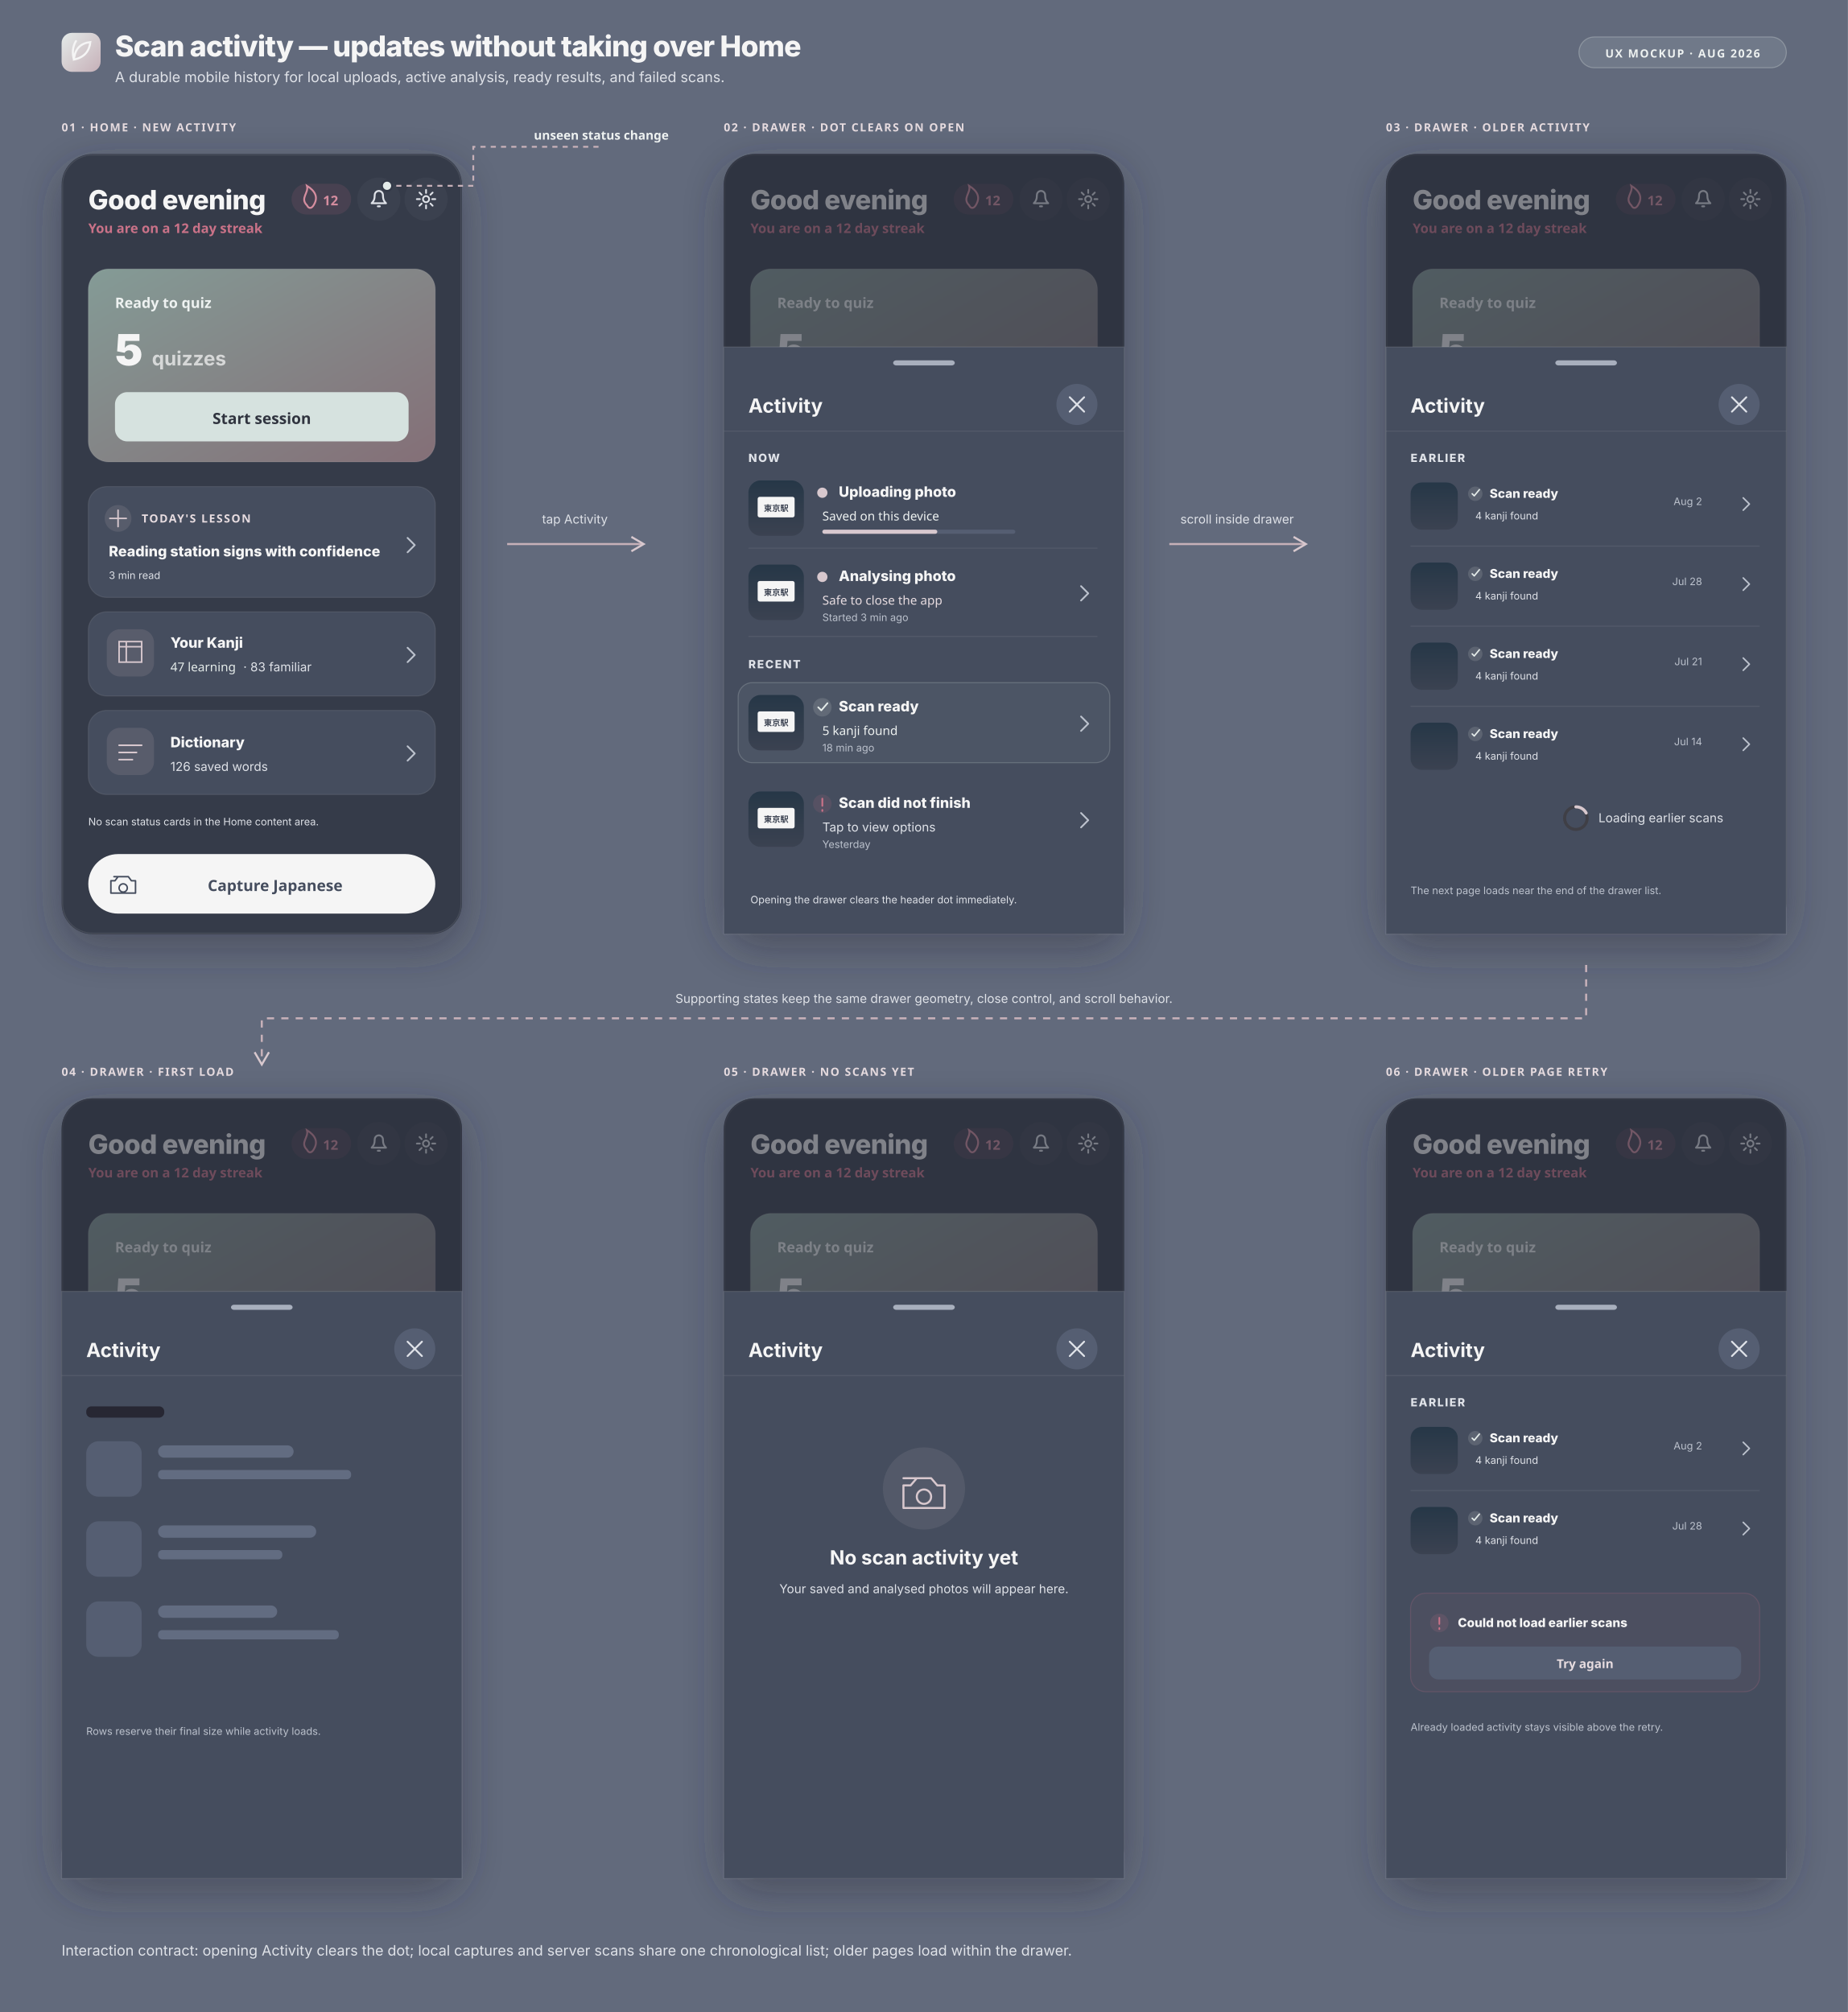
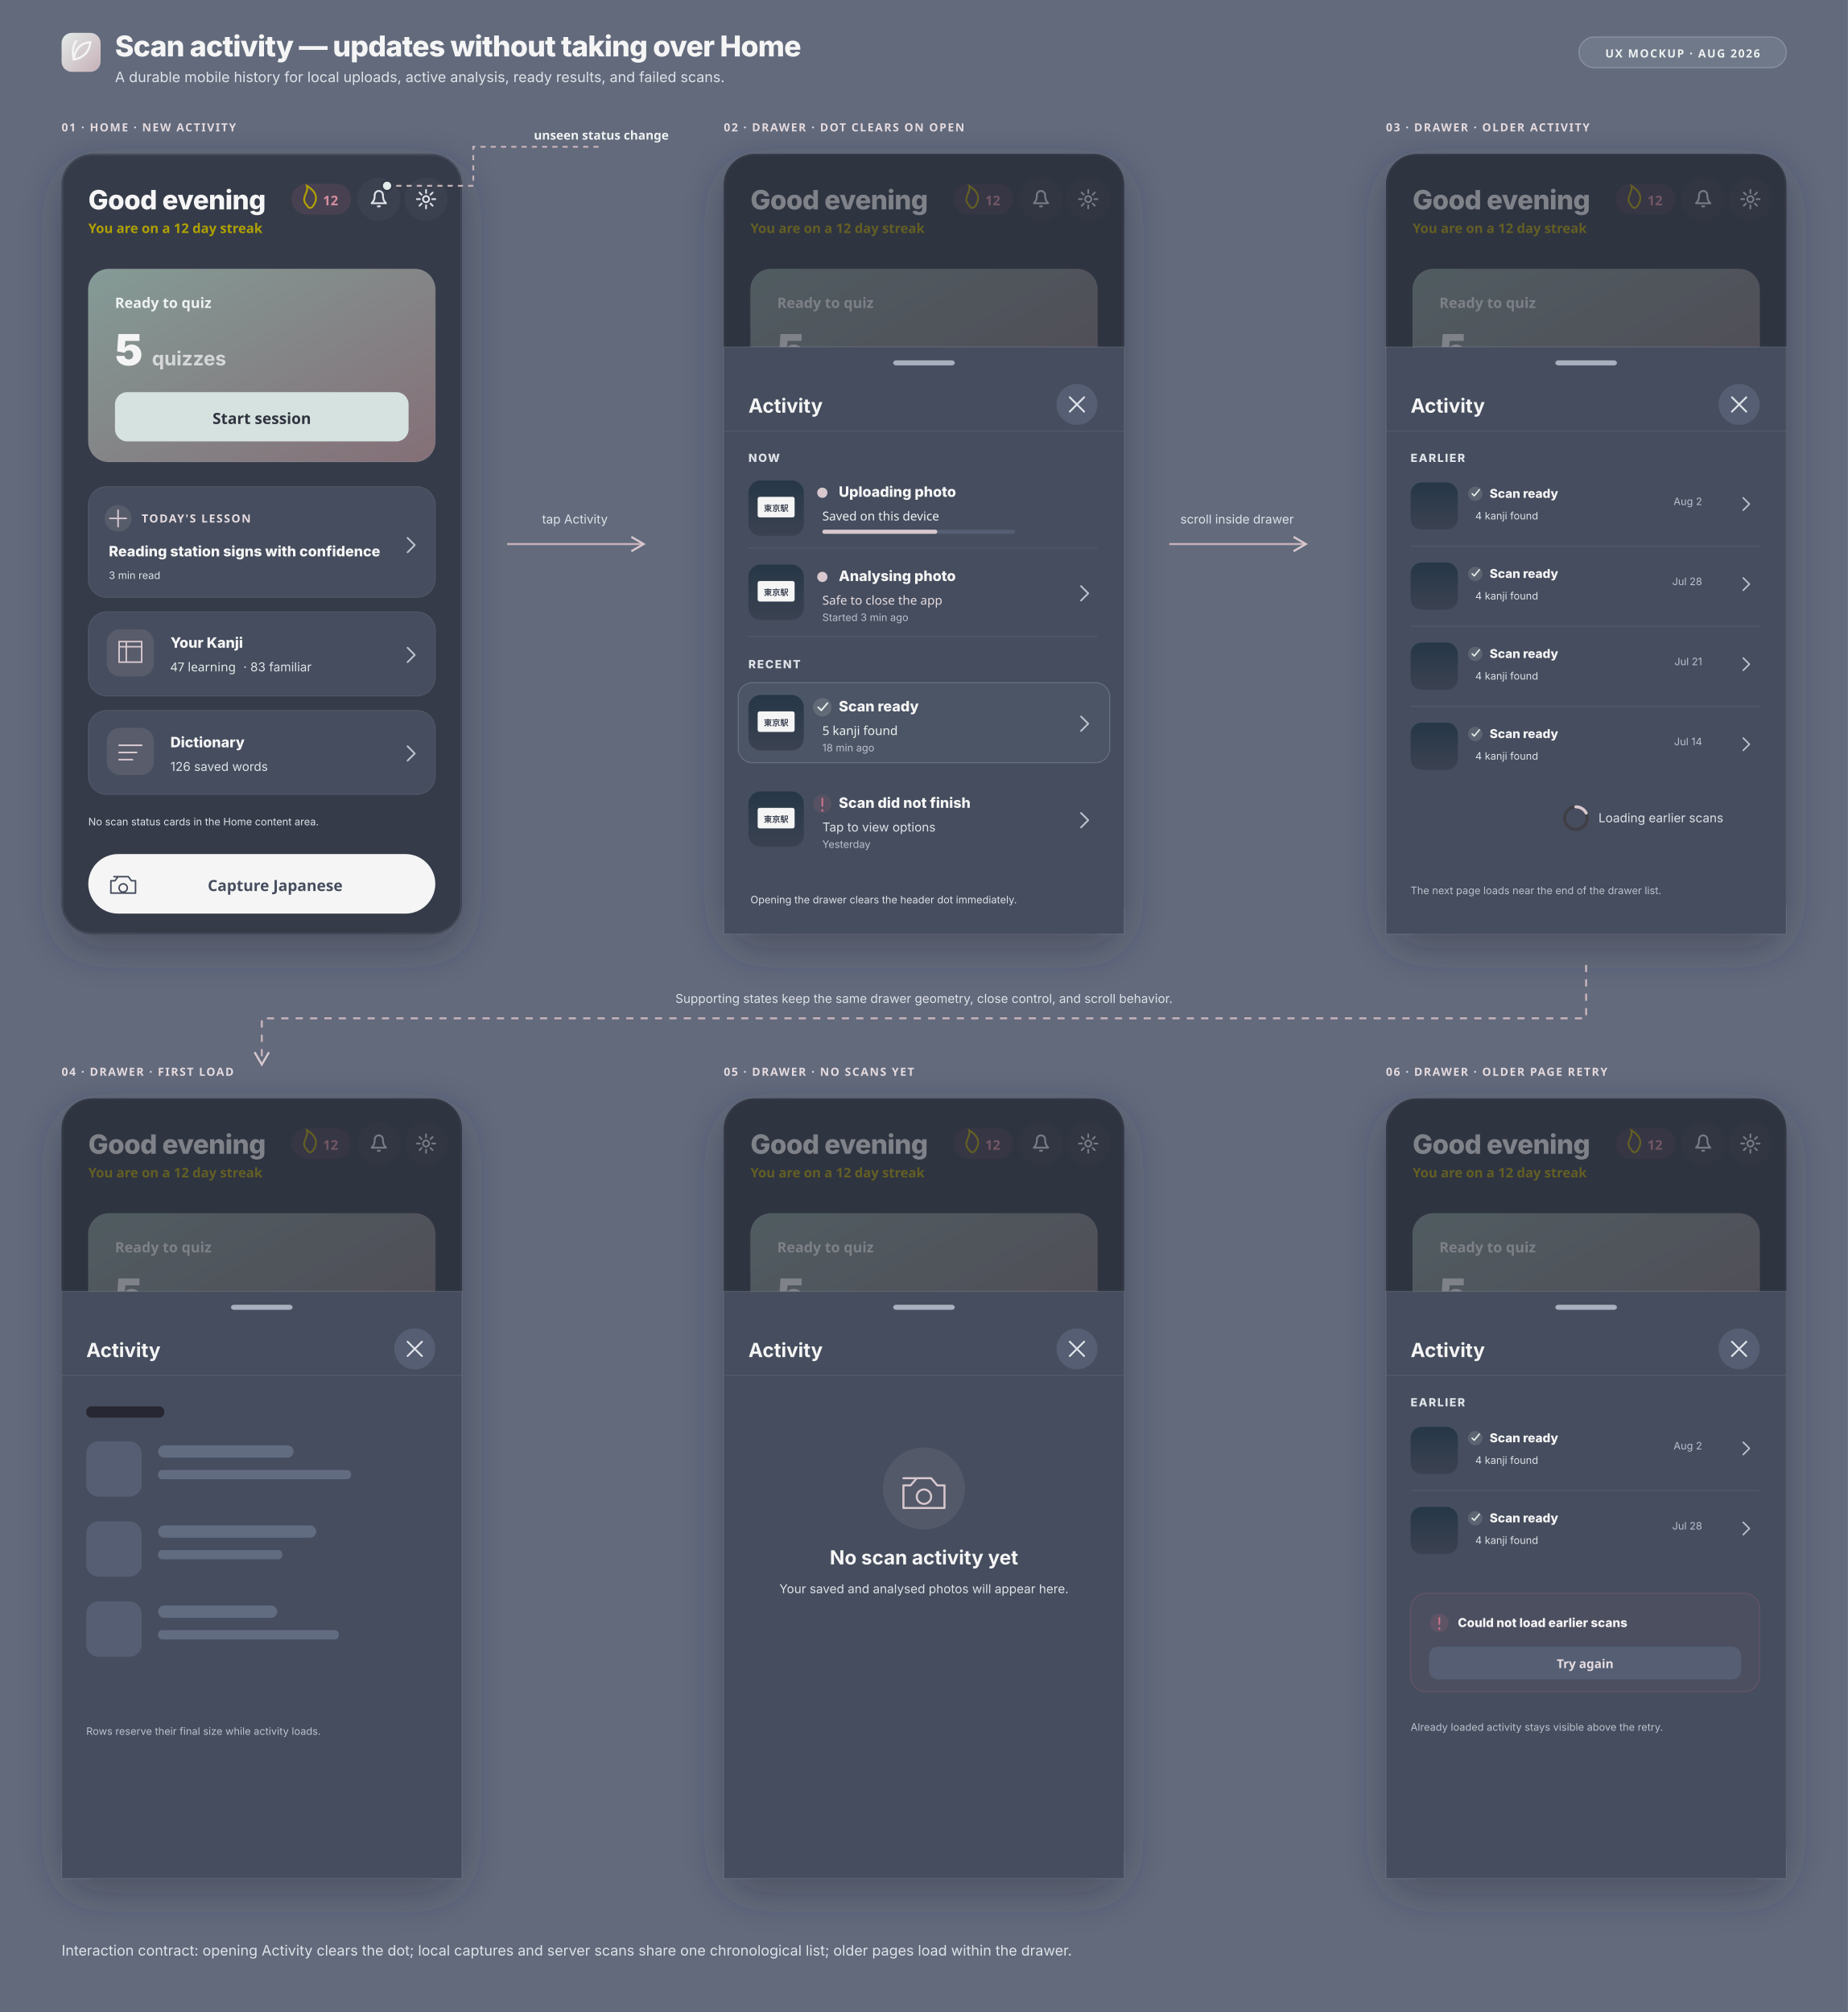
<svg xmlns="http://www.w3.org/2000/svg" width="1800" height="1960" viewBox="0 0 1800 1960" role="img" aria-labelledby="title desc">
  <defs>
    <linearGradient id="slot-gradient" x1="0" y1="0" x2="1" y2="1">
      <stop offset="0" stop-color="#849B96" />
      <stop offset="1" stop-color="#846F77" />
    </linearGradient>
    <linearGradient id="brand-gradient" x1="0" y1="0" x2="1" y2="1">
      <stop offset="0" stop-color="#E4EBE9" />
      <stop offset="1" stop-color="#C6B0B8" />
    </linearGradient>
    <linearGradient id="photo-gradient" x1="0" y1="0" x2="0" y2="1">
      <stop offset="0" stop-color="#263747" />
      <stop offset="1" stop-color="#3B4251" />
    </linearGradient>
    <filter id="shadow" x="-20%" y="-20%" width="140%" height="150%">
      <feDropShadow dx="0" dy="14" stdDeviation="20" flood-color="#2B303C" flood-opacity="0.42" />
    </filter>
    <style>
      .canvas{fill:#626A7C}.app{fill:#343A48}.card{fill:#454D5E}.raised{fill:#555E72}.line{stroke:rgba(245,245,245,.08);stroke-width:1}
      .text{fill:#F5F5F5;font-family:"Noto Sans JP",system-ui,-apple-system,"Segoe UI",sans-serif}.muted{fill:#DFE2E8;font-family:"Noto Sans JP",system-ui,-apple-system,"Segoe UI",sans-serif}.quiet{fill:#BCC2CD;font-family:"Noto Sans JP",system-ui,-apple-system,"Segoe UI",sans-serif}
      .primary{fill:#E4EBE9;font-family:"Noto Sans JP",system-ui,sans-serif}.primaryPale{fill:#EEF2F1;font-family:"Noto Sans JP",system-ui,sans-serif}.secondary{fill:#D8C8CE;font-family:"Noto Sans JP",system-ui,sans-serif}.secondaryPale{fill:#E7DCE0;font-family:"Noto Sans JP",system-ui,sans-serif}.warning{fill:#CA7288;font-family:"Noto Sans JP",system-ui,sans-serif}
      .darkText{fill:#30343F;font-family:"Noto Sans JP",system-ui,sans-serif}.title{font-size:28px;font-weight:800;letter-spacing:-.6px}.h1{font-size:26px;font-weight:800;letter-spacing:-.4px}.h2{font-size:19px;font-weight:750}.body{font-size:14px}.small{font-size:12px}.tiny{font-size:10px}.label{font-size:11px;font-weight:800;letter-spacing:1.2px}.button{font-size:15px;font-weight:800}
    </style>
    <g id="phone-shell">
      <rect width="390" height="760" rx="30" class="app" filter="url(#shadow)" />
      <rect x="1" y="1" width="388" height="758" rx="29" fill="none" stroke="rgba(245,245,245,.09)" />
    </g>
    <g id="bell-icon">
      <path d="M13 20h14c-2-2-3-4-3-8a4 4 0 0 0-8 0c0 4-1 6-3 8Zm6 3h2" fill="none" stroke="#DFE2E8" stroke-width="1.8" stroke-linecap="round" stroke-linejoin="round" />
    </g>
    <g id="settings-icon">
      <circle cx="20" cy="16" r="3" fill="none" stroke="#DFE2E8" stroke-width="1.7" />
      <path d="M20 7v3m0 12v3m9-9h-3m-12 0h-3m15.4-6.4-2.1 2.1m-8.6 8.6-2.1 2.1m12.8 0-2.1-2.1m-8.6-8.6-2.1-2.1" fill="none" stroke="#DFE2E8" stroke-width="1.7" stroke-linecap="round" />
    </g>
    <g id="home-header-clean">
      <text x="26" y="54" class="text h1">Good evening</text>
-       <text x="26" y="77" fill="#CA7288" font-family="system-ui" font-size="13" font-weight="700">You are on a 12 day streak</text>
+       <text x="26" y="77" fill="#B0A103" font-family="system-ui" font-size="13" font-weight="700">You are on a 12 day streak</text>
      <rect x="224" y="29" width="58" height="30" rx="15" fill="rgba(202,114,136,.13)" />
-       <path d="M239 50c-7-7 2-12 0-19 8 5 11 11 7 18-2 4-5 5-7 1Z" fill="none" stroke="#D58D9F" stroke-width="1.8" />
+       <path d="M239 50c-7-7 2-12 0-19 8 5 11 11 7 18-2 4-5 5-7 1Z" fill="none" stroke="#B0A103" stroke-width="1.8" />
      <text x="262" y="50" text-anchor="middle" fill="#D58D9F" font-family="system-ui" font-size="13" font-weight="800">12</text>
      <circle cx="309" cy="44" r="21" fill="rgba(245,245,245,.035)" />
      <use href="#bell-icon" x="289" y="28" />
      <circle cx="355" cy="44" r="21" fill="rgba(245,245,245,.035)" />
      <use href="#settings-icon" x="335" y="28" />
    </g>
    <g id="quiz-card">
      <rect x="26" y="112" width="338" height="188" rx="20" fill="url(#slot-gradient)" stroke="rgba(245,245,245,.10)" />
      <text x="52" y="150" class="primaryPale body" font-weight="750">Ready to quiz</text>
      <text x="52" y="206" class="text" font-family="system-ui" font-size="42" font-weight="850">5</text>
      <text x="88" y="206" class="text h2" opacity=".72">quizzes</text>
      <rect x="52" y="232" width="286" height="48" rx="12" fill="#D6E2DF" />
      <text x="195" y="263" text-anchor="middle" class="darkText button">Start session</text>
    </g>
    <g id="home-content">
      <use href="#quiz-card" />
      <rect x="26" y="324" width="338" height="108" rx="18" class="card" stroke="rgba(245,245,245,.09)" />
      <circle cx="55" cy="355" r="13" fill="rgba(216,200,206,.12)" />
      <path d="M55 347v16m-8-8h16" stroke="#D8C8CE" stroke-width="1.5" stroke-linecap="round" />
      <text x="78" y="359" class="secondaryPale label">TODAY'S LESSON</text>
      <text x="46" y="392" class="text body" font-weight="800">Reading station signs with confidence</text>
      <text x="46" y="414" class="muted tiny">3 min read</text>
      <path d="m337 374 7 7-7 7" fill="none" stroke="#BCC2CD" stroke-width="1.7" stroke-linecap="round" stroke-linejoin="round" />
      <rect x="26" y="446" width="338" height="82" rx="18" class="card" stroke="rgba(245,245,245,.09)" />
      <rect x="44" y="463" width="46" height="46" rx="13" fill="rgba(198,176,184,.15)" />
      <path d="M56 475h22v20H56Zm0 5h22M63 475v20" fill="none" stroke="#D8C8CE" stroke-width="1.5" />
      <text x="106" y="481" class="text body" font-weight="800">Your Kanji</text>
      <text x="106" y="504" class="primary small">47 learning</text>
      <text x="177" y="504" class="muted small">· 83 familiar</text>
      <path d="m337 481 7 7-7 7" fill="none" stroke="#BCC2CD" stroke-width="1.7" stroke-linecap="round" stroke-linejoin="round" />
      <rect x="26" y="542" width="338" height="82" rx="18" class="card" stroke="rgba(245,245,245,.09)" />
      <rect x="44" y="559" width="46" height="46" rx="13" fill="rgba(198,176,184,.15)" />
      <path d="M56 576h22M56 583h17M56 590h13" fill="none" stroke="#D8C8CE" stroke-width="1.6" stroke-linecap="round" />
      <text x="106" y="578" class="text body" font-weight="800">Dictionary</text>
      <text x="106" y="601" class="muted small">126 saved words</text>
      <path d="m337 577 7 7-7 7" fill="none" stroke="#BCC2CD" stroke-width="1.7" stroke-linecap="round" stroke-linejoin="round" />
    </g>
    <g id="capture-button">
      <rect x="26" y="682" width="338" height="58" rx="29" fill="#F5F5F5" />
      <rect x="42" y="695" width="32" height="32" rx="16" fill="#F5F5F5" />
      <path d="M51 704h14l3 4h4v12H48v-12h4l3-4Zm9 7a4 4 0 1 0 0 8 4 4 0 0 0 0-8Z" fill="none" stroke="#454D5E" stroke-width="1.5" stroke-linejoin="round" />
      <text x="208" y="718" text-anchor="middle" fill="#454D5E" font-family="system-ui" font-size="15" font-weight="800">Capture Japanese</text>
    </g>
    <g id="drawer-shell">
      <rect x="0" y="0" width="390" height="760" rx="30" fill="rgba(43,48,60,.58)" />
      <rect x="0" y="188" width="390" height="572" rx="28 28 30 30" class="card" stroke="rgba(245,245,245,.12)" />
      <rect x="165" y="201" width="60" height="5" rx="3" fill="#A8AFBD" />
      <text x="24" y="252" class="text h2">Activity</text>
      <circle cx="344" cy="244" r="20" class="raised" />
      <path d="m337 237 14 14m0-14-14 14" stroke="#DFE2E8" stroke-width="1.8" stroke-linecap="round" />
      <line x1="0" y1="270" x2="390" y2="270" class="line" />
    </g>
    <g id="photo-thumb">
      <rect width="54" height="54" rx="12" fill="url(#photo-gradient)" />
      <rect x="9" y="16" width="36" height="20" rx="2" fill="#F5F5F5" />
      <text x="27" y="30" text-anchor="middle" fill="#3B4251" font-family="Noto Sans JP,system-ui" font-size="8" font-weight="800">東京駅</text>
    </g>
    <g id="activity-row-ready">
      <use href="#photo-thumb" />
      <circle cx="72" cy="12" r="9" fill="rgba(228,235,233,.14)" />
      <path d="m68 12 3 3 6-7" fill="none" stroke="#E4EBE9" stroke-width="1.6" stroke-linecap="round" stroke-linejoin="round" />
      <text x="88" y="16" class="text body" font-weight="800">Scan ready</text>
      <text x="72" y="39" class="primaryPale small">5 kanji found</text>
      <text x="72" y="55" class="quiet tiny">18 min ago</text>
      <path d="m324 21 7 7-7 7" fill="none" stroke="#BCC2CD" stroke-width="1.7" stroke-linecap="round" stroke-linejoin="round" />
    </g>
    <g id="activity-row-analysing">
      <use href="#photo-thumb" />
      <circle cx="72" cy="12" r="5" fill="#D8C8CE" />
      <text x="88" y="16" class="text body" font-weight="800">Analysing photo</text>
      <text x="72" y="39" class="secondaryPale small">Safe to close the app</text>
      <text x="72" y="55" class="quiet tiny">Started 3 min ago</text>
      <path d="m324 21 7 7-7 7" fill="none" stroke="#BCC2CD" stroke-width="1.7" stroke-linecap="round" stroke-linejoin="round" />
    </g>
    <g id="activity-row-upload">
      <use href="#photo-thumb" />
      <circle cx="72" cy="12" r="5" fill="#D8C8CE" />
      <text x="88" y="16" class="text body" font-weight="800">Uploading photo</text>
      <text x="72" y="39" class="primaryPale small">Saved on this device</text>
      <rect x="72" y="48" width="188" height="4" rx="2" class="raised" />
      <rect x="72" y="48" width="112" height="4" rx="2" fill="#D8C8CE" />
    </g>
    <g id="activity-row-failed">
      <use href="#photo-thumb" />
      <circle cx="72" cy="12" r="9" fill="rgba(202,114,136,.13)" />
      <path d="M72 7v7m0 4v1" stroke="#CA7288" stroke-width="1.7" stroke-linecap="round" />
      <text x="88" y="16" class="text body" font-weight="800">Scan did not finish</text>
      <text x="72" y="39" class="muted small">Tap to view options</text>
      <text x="72" y="55" class="quiet tiny">Yesterday</text>
      <path d="m324 21 7 7-7 7" fill="none" stroke="#BCC2CD" stroke-width="1.7" stroke-linecap="round" stroke-linejoin="round" />
    </g>
    <g id="old-ready-row">
      <rect width="46" height="46" rx="11" fill="url(#photo-gradient)" />
      <circle cx="63" cy="11" r="7" fill="rgba(228,235,233,.14)" />
      <path d="m60 11 2 2 5-6" fill="none" stroke="#E4EBE9" stroke-width="1.4" stroke-linecap="round" stroke-linejoin="round" />
      <text x="77" y="15" class="text small" font-weight="800">Scan ready</text>
      <text x="63" y="36" class="muted tiny">4 kanji found</text>
      <path d="m324 15 6 6-6 6" fill="none" stroke="#BCC2CD" stroke-width="1.5" stroke-linecap="round" stroke-linejoin="round" />
    </g>
  </defs>
  <rect width="1800" height="1960" class="canvas" />
  <rect x="60" y="32" width="38" height="38" rx="10" fill="url(#brand-gradient)" />
  <path d="M72 58c10-2 15-8 16-17-9 1-15 6-16 17Zm0 0c-2-7-1-13 2-18" fill="none" stroke="#F5F5F5" stroke-width="2" stroke-linecap="round" />
  <text x="112" y="55" class="text title">Scan activity — updates without taking over Home</text>
  <text x="112" y="80" class="muted body">A durable mobile history for local uploads, active analysis, ready results, and failed scans.</text>
  <rect x="1538" y="36" width="202" height="30" rx="15" fill="rgba(214,226,223,.13)" stroke="rgba(228,235,233,.28)" />
  <text x="1639" y="56" text-anchor="middle" class="primaryPale label">UX MOCKUP · AUG 2026</text>
  <text x="60" y="128" class="secondaryPale label">01 · HOME · NEW ACTIVITY</text>
  <use href="#phone-shell" x="60" y="150" />
  <use href="#home-header-clean" x="60" y="150" />
  <circle cx="377" cy="181" r="5" fill="#E4EBE9" stroke="#343A48" stroke-width="2" />
  <use href="#home-content" x="60" y="150" />
  <use href="#capture-button" x="60" y="150" />
  <path d="M386 181h75v-38h122" fill="none" stroke="#C6B0B8" stroke-width="1.8" stroke-dasharray="5 5" />
  <text x="520" y="136" class="primaryPale small" font-weight="750">unseen status change</text>
  <text x="86" y="804" class="muted tiny">No scan status cards in the Home content area.</text>
  <path d="M494 530h132" fill="none" stroke="#C6B0B8" stroke-width="2" />
  <path d="m615 523 12 7-12 7" fill="none" stroke="#D8C8CE" stroke-width="2" />
  <text x="560" y="510" text-anchor="middle" class="muted small">tap Activity</text>
  <text x="705" y="128" class="secondaryPale label">02 · DRAWER · DOT CLEARS ON OPEN</text>
  <use href="#phone-shell" x="705" y="150" />
  <use href="#home-header-clean" x="705" y="150" />
  <use href="#home-content" x="705" y="150" />
  <use href="#drawer-shell" x="705" y="150" />
  <text x="729" y="450" class="muted label">NOW</text>
  <use href="#activity-row-upload" x="729" y="468" />
  <line x1="729" y1="534" x2="1069" y2="534" class="line" />
  <use href="#activity-row-analysing" x="729" y="550" />
  <line x1="729" y1="620" x2="1069" y2="620" class="line" />
  <text x="729" y="651" class="muted label">RECENT</text>
  <rect x="719" y="665" width="362" height="78" rx="14" fill="rgba(214,226,223,.055)" stroke="rgba(228,235,233,.20)" />
  <use href="#activity-row-ready" x="729" y="677" />
  <use href="#activity-row-failed" x="729" y="771" />
  <text x="731" y="880" class="muted tiny">Opening the drawer clears the header dot immediately.</text>
  <path d="M1139 530h132" fill="none" stroke="#C6B0B8" stroke-width="2" />
  <path d="m1260 523 12 7-12 7" fill="none" stroke="#D8C8CE" stroke-width="2" />
  <text x="1205" y="510" text-anchor="middle" class="muted small">scroll inside drawer</text>
  <text x="1350" y="128" class="secondaryPale label">03 · DRAWER · OLDER ACTIVITY</text>
  <use href="#phone-shell" x="1350" y="150" />
  <use href="#home-header-clean" x="1350" y="150" />
  <use href="#home-content" x="1350" y="150" />
  <use href="#drawer-shell" x="1350" y="150" />
  <text x="1374" y="450" class="muted label">EARLIER</text>
  <use href="#old-ready-row" x="1374" y="470" />
  <text x="1658" y="492" text-anchor="end" class="quiet tiny">Aug 2</text>
  <line x1="1374" y1="532" x2="1714" y2="532" class="line" />
  <use href="#old-ready-row" x="1374" y="548" />
  <text x="1658" y="570" text-anchor="end" class="quiet tiny">Jul 28</text>
  <line x1="1374" y1="610" x2="1714" y2="610" class="line" />
  <use href="#old-ready-row" x="1374" y="626" />
  <text x="1658" y="648" text-anchor="end" class="quiet tiny">Jul 21</text>
  <line x1="1374" y1="688" x2="1714" y2="688" class="line" />
  <use href="#old-ready-row" x="1374" y="704" />
  <text x="1658" y="726" text-anchor="end" class="quiet tiny">Jul 14</text>
  <circle cx="1535" cy="797" r="11" fill="none" stroke="#3f3f46" stroke-width="3" />
  <path d="M1535 786a11 11 0 0 1 10 6" fill="none" stroke="#D8C8CE" stroke-width="3" stroke-linecap="round" />
  <text x="1557" y="801" class="muted small">Loading earlier scans</text>
  <text x="1374" y="871" class="quiet tiny">The next page loads near the end of the drawer list.</text>
  <path d="M1545 940v52H255v45" fill="none" stroke="#C6B0B8" stroke-width="2" stroke-dasharray="7 7" />
  <path d="m248 1025 7 12 7-12" fill="none" stroke="#D8C8CE" stroke-width="2" />
  <text x="900" y="977" text-anchor="middle" class="muted small">Supporting states keep the same drawer geometry, close control, and scroll behavior.</text>
  <text x="60" y="1048" class="secondaryPale label">04 · DRAWER · FIRST LOAD</text>
  <use href="#phone-shell" x="60" y="1070" />
  <use href="#home-header-clean" x="60" y="1070" />
  <use href="#home-content" x="60" y="1070" />
  <use href="#drawer-shell" x="60" y="1070" />
  <rect x="84" y="1370" width="76" height="11" rx="5" fill="#272733" />
  <rect x="84" y="1404" width="54" height="54" rx="12" fill="#555E72" />
  <rect x="154" y="1408" width="132" height="12" rx="6" fill="#626C81" />
  <rect x="154" y="1432" width="188" height="9" rx="4" fill="#626C81" />
  <rect x="84" y="1482" width="54" height="54" rx="12" fill="#555E72" />
  <rect x="154" y="1486" width="154" height="12" rx="6" fill="#626C81" />
  <rect x="154" y="1510" width="121" height="9" rx="4" fill="#626C81" />
  <rect x="84" y="1560" width="54" height="54" rx="12" fill="#555E72" />
  <rect x="154" y="1564" width="116" height="12" rx="6" fill="#626C81" />
  <rect x="154" y="1588" width="176" height="9" rx="4" fill="#626C81" />
  <text x="84" y="1690" class="quiet tiny">Rows reserve their final size while activity loads.</text>
  <text x="705" y="1048" class="secondaryPale label">05 · DRAWER · NO SCANS YET</text>
  <use href="#phone-shell" x="705" y="1070" />
  <use href="#home-header-clean" x="705" y="1070" />
  <use href="#home-content" x="705" y="1070" />
  <use href="#drawer-shell" x="705" y="1070" />
  <circle cx="900" cy="1450" r="40" fill="rgba(216,200,206,.10)" />
  <path d="M880 1440h27l6 7h7v22h-40v-22h7l6-7Zm20 11a7 7 0 1 0 0 14 7 7 0 0 0 0-14Z" fill="none" stroke="#D8C8CE" stroke-width="2" stroke-linejoin="round" />
  <text x="900" y="1524" text-anchor="middle" class="text h2">No scan activity yet</text>
  <text x="900" y="1552" text-anchor="middle" class="muted small">Your saved and analysed photos will appear here.</text>
  <text x="1350" y="1048" class="secondaryPale label">06 · DRAWER · OLDER PAGE RETRY</text>
  <use href="#phone-shell" x="1350" y="1070" />
  <use href="#home-header-clean" x="1350" y="1070" />
  <use href="#home-content" x="1350" y="1070" />
  <use href="#drawer-shell" x="1350" y="1070" />
  <text x="1374" y="1370" class="muted label">EARLIER</text>
  <use href="#old-ready-row" x="1374" y="1390" />
  <text x="1658" y="1412" text-anchor="end" class="quiet tiny">Aug 2</text>
  <line x1="1374" y1="1452" x2="1714" y2="1452" class="line" />
  <use href="#old-ready-row" x="1374" y="1468" />
  <text x="1658" y="1490" text-anchor="end" class="quiet tiny">Jul 28</text>
  <rect x="1374" y="1552" width="340" height="96" rx="15" fill="rgba(202,114,136,.055)" stroke="rgba(202,114,136,.20)" />
  <circle cx="1402" cy="1581" r="9" fill="rgba(202,114,136,.14)" />
  <path d="M1402 1576v6m0 4v1" stroke="#CA7288" stroke-width="1.6" stroke-linecap="round" />
  <text x="1420" y="1585" class="text small" font-weight="800">Could not load earlier scans</text>
  <rect x="1392" y="1604" width="304" height="32" rx="9" class="raised" />
  <text x="1544" y="1625" text-anchor="middle" class="secondaryPale small" font-weight="800">Try again</text>
  <text x="1374" y="1686" class="quiet tiny">Already loaded activity stays visible above the retry.</text>
  <text x="60" y="1905" class="muted body">Interaction contract: opening Activity clears the dot; local captures and server scans share one chronological list; older pages load within the drawer.</text>
</svg>
